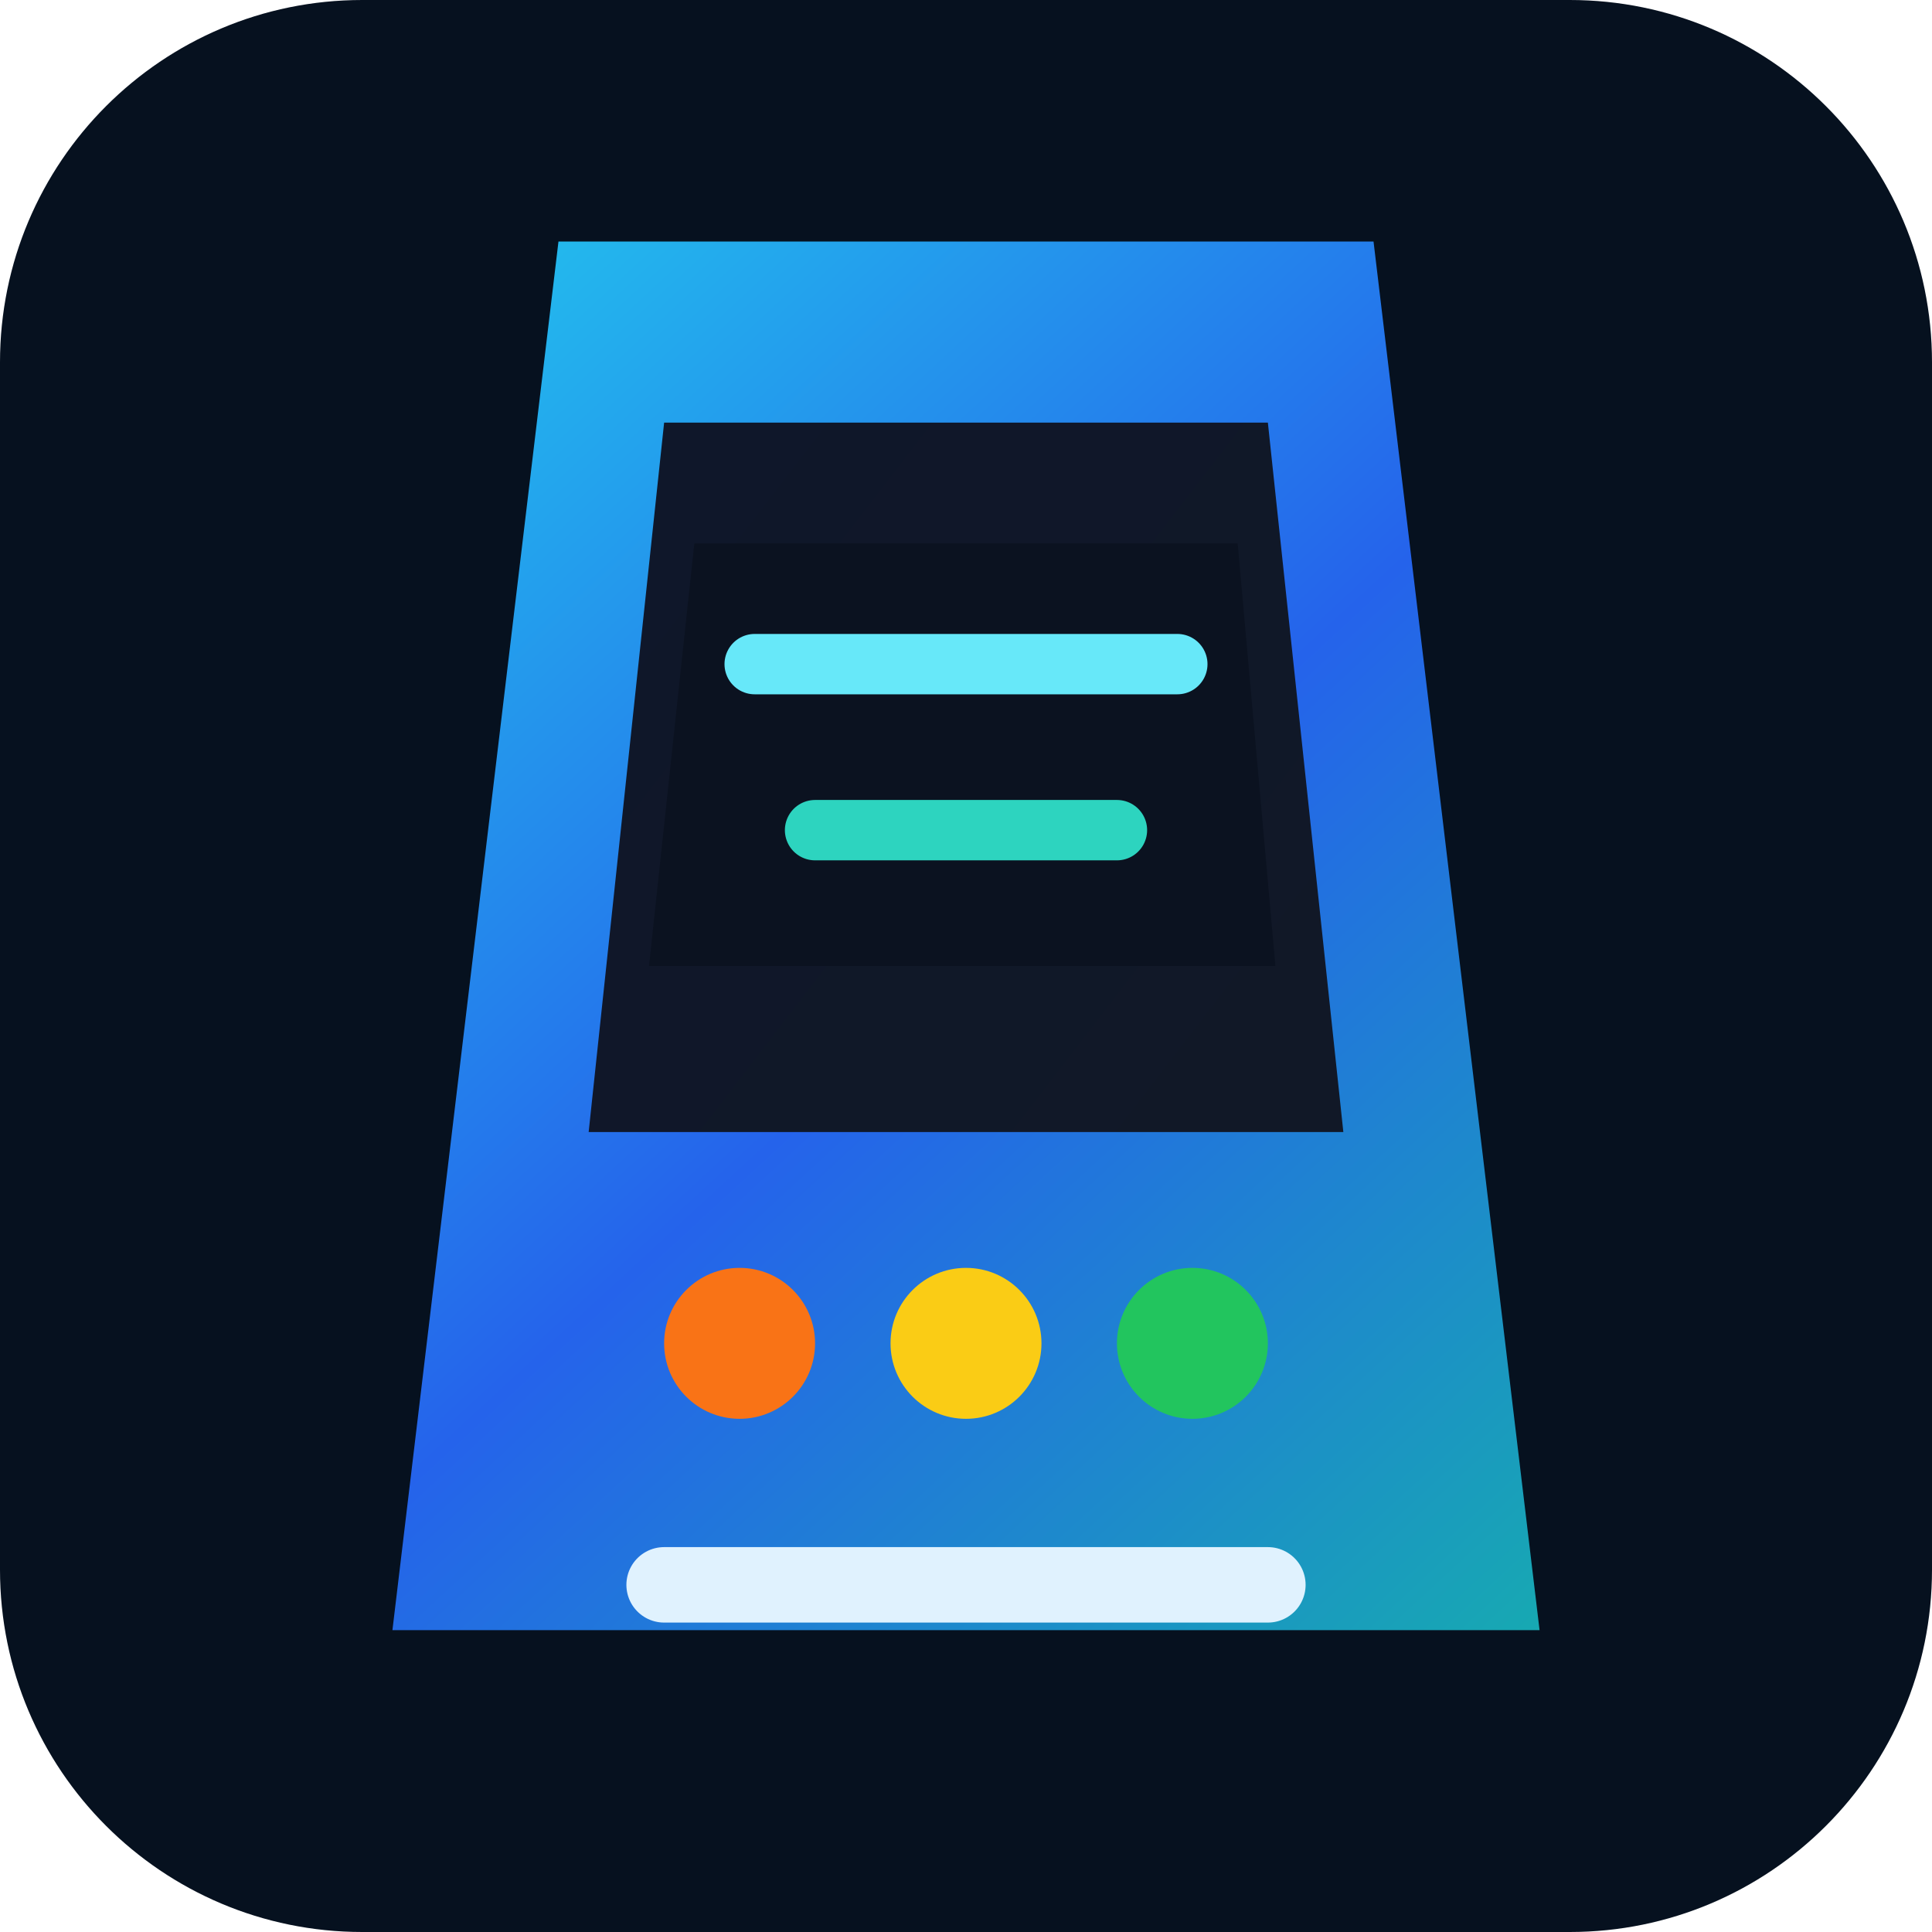
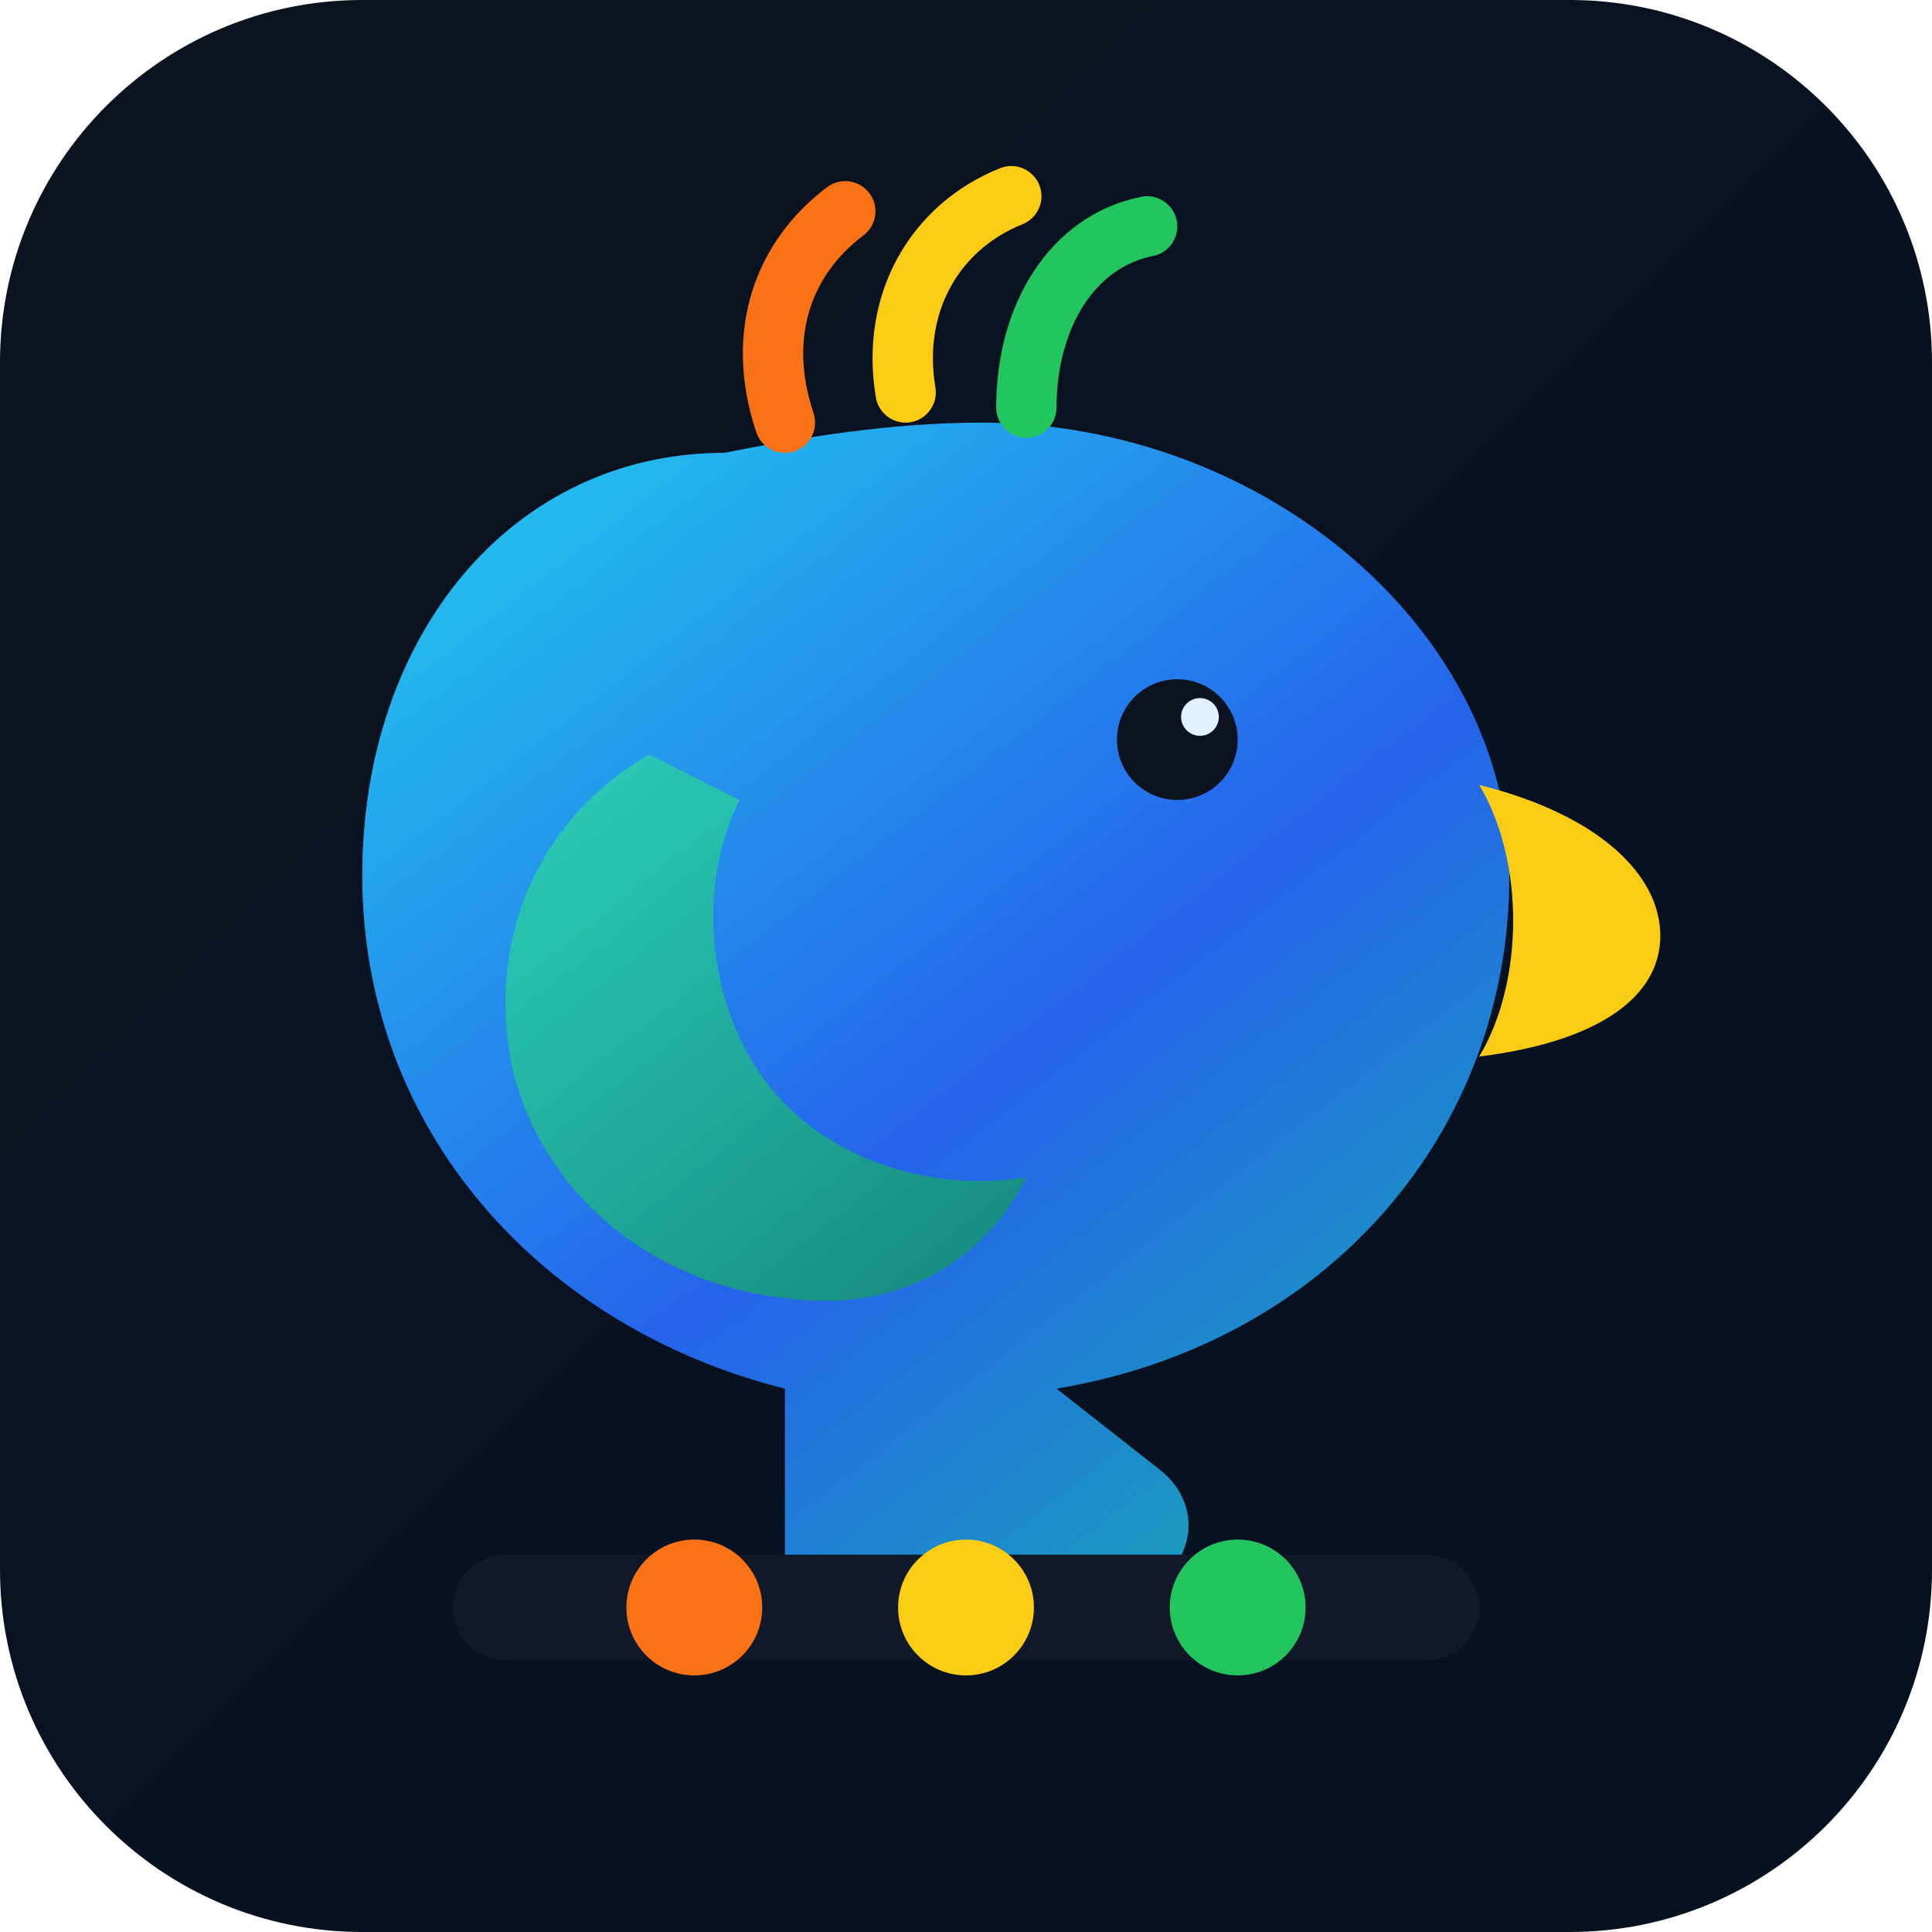
<svg xmlns="http://www.w3.org/2000/svg" viewBox="0 0 256 256" role="img" aria-labelledby="title desc">
  <defs>
-     <linearGradient id="panel" x1="32" y1="24" x2="224" y2="232" gradientUnits="userSpaceOnUse">
+     <linearGradient id="bg" x1="0" y1="0" x2="256" y2="256" gradientUnits="userSpaceOnUse">
+       <stop stop-color="#0B1220" />
+       <stop offset="1" stop-color="#06111F" />
+     </linearGradient>
+     <linearGradient id="body" x1="60" y1="40" x2="200" y2="220" gradientUnits="userSpaceOnUse">
      <stop stop-color="#22D3EE" />
-       <stop offset="0.5" stop-color="#2563EB" />
+       <stop offset="0.55" stop-color="#2563EB" />
      <stop offset="1" stop-color="#14B8A6" />
    </linearGradient>
-     <linearGradient id="screen" x1="76" y1="64" x2="180" y2="144" gradientUnits="userSpaceOnUse">
-       <stop stop-color="#0F172A" />
-       <stop offset="1" stop-color="#111827" />
+     <linearGradient id="wing" x1="70" y1="90" x2="150" y2="190" gradientUnits="userSpaceOnUse">
+       <stop stop-color="#2DD4BF" />
+       <stop offset="1" stop-color="#0F766E" />
    </linearGradient>
  </defs>
-   <rect width="256" height="256" rx="48" fill="#06111F" />
-   <path d="M74 32h108l22 184H52L74 32Z" fill="url(#panel)" />
-   <path d="M88 56h80l10 94H78L88 56Z" fill="url(#screen)" />
-   <path d="M92 72h72l5 56H86l6-56Z" fill="#0B1220" />
-   <path d="M100 88h56" stroke="#67E8F9" stroke-width="8" stroke-linecap="round" />
-   <path d="M108 110h40" stroke="#2DD4BF" stroke-width="8" stroke-linecap="round" />
-   <circle cx="98" cy="178" r="10" fill="#F97316" />
-   <circle cx="128" cy="178" r="10" fill="#FACC15" />
-   <circle cx="158" cy="178" r="10" fill="#22C55E" />
-   <path d="M88 210h80" stroke="#E0F2FE" stroke-width="10" stroke-linecap="round" />
+   <rect width="256" height="256" rx="48" fill="url(#bg)" />
+   <path d="M96 60            C68 60 48 84 48 116            C48 150 72 176 104 184            L104 206            C104 213 110 218 117 217            L150 211            C158 209 160 200 154 195            L140 184            C176 178 200 150 200 116            C200 84 168 56 130 56            C118 56 106 58 96 60 Z" fill="url(#body)" />
+   <path d="M86 100            C72 108 64 124 68 142            C72 158 86 170 104 172            C118 174 130 168 136 156            C124 158 110 154 102 144            C94 134 92 118 98 106            C94 104 90 102 86 100 Z" fill="url(#wing)" />
+   <path d="M196 104 C212 108 220 116 220 124 C220 132 212 138 196 140            C202 130 202 114 196 104 Z" fill="#FACC15" />
+   <circle cx="156" cy="98" r="8" fill="#0B1220" />
+   <circle cx="159" cy="95" r="2.5" fill="#E0F2FE" />
+   <path d="M104 56 C100 44 104 34 112 28" stroke="#F97316" stroke-width="8" stroke-linecap="round" fill="none" />
+   <path d="M120 52 C118 40 124 30 134 26" stroke="#FACC15" stroke-width="8" stroke-linecap="round" fill="none" />
+   <path d="M136 54 C136 42 142 32 152 30" stroke="#22C55E" stroke-width="8" stroke-linecap="round" fill="none" />
+   <rect x="60" y="206" width="136" height="14" rx="7" fill="#111827" />
+   <circle cx="92" cy="213" r="9" fill="#F97316" />
+   <circle cx="128" cy="213" r="9" fill="#FACC15" />
+   <circle cx="164" cy="213" r="9" fill="#22C55E" />
</svg>
